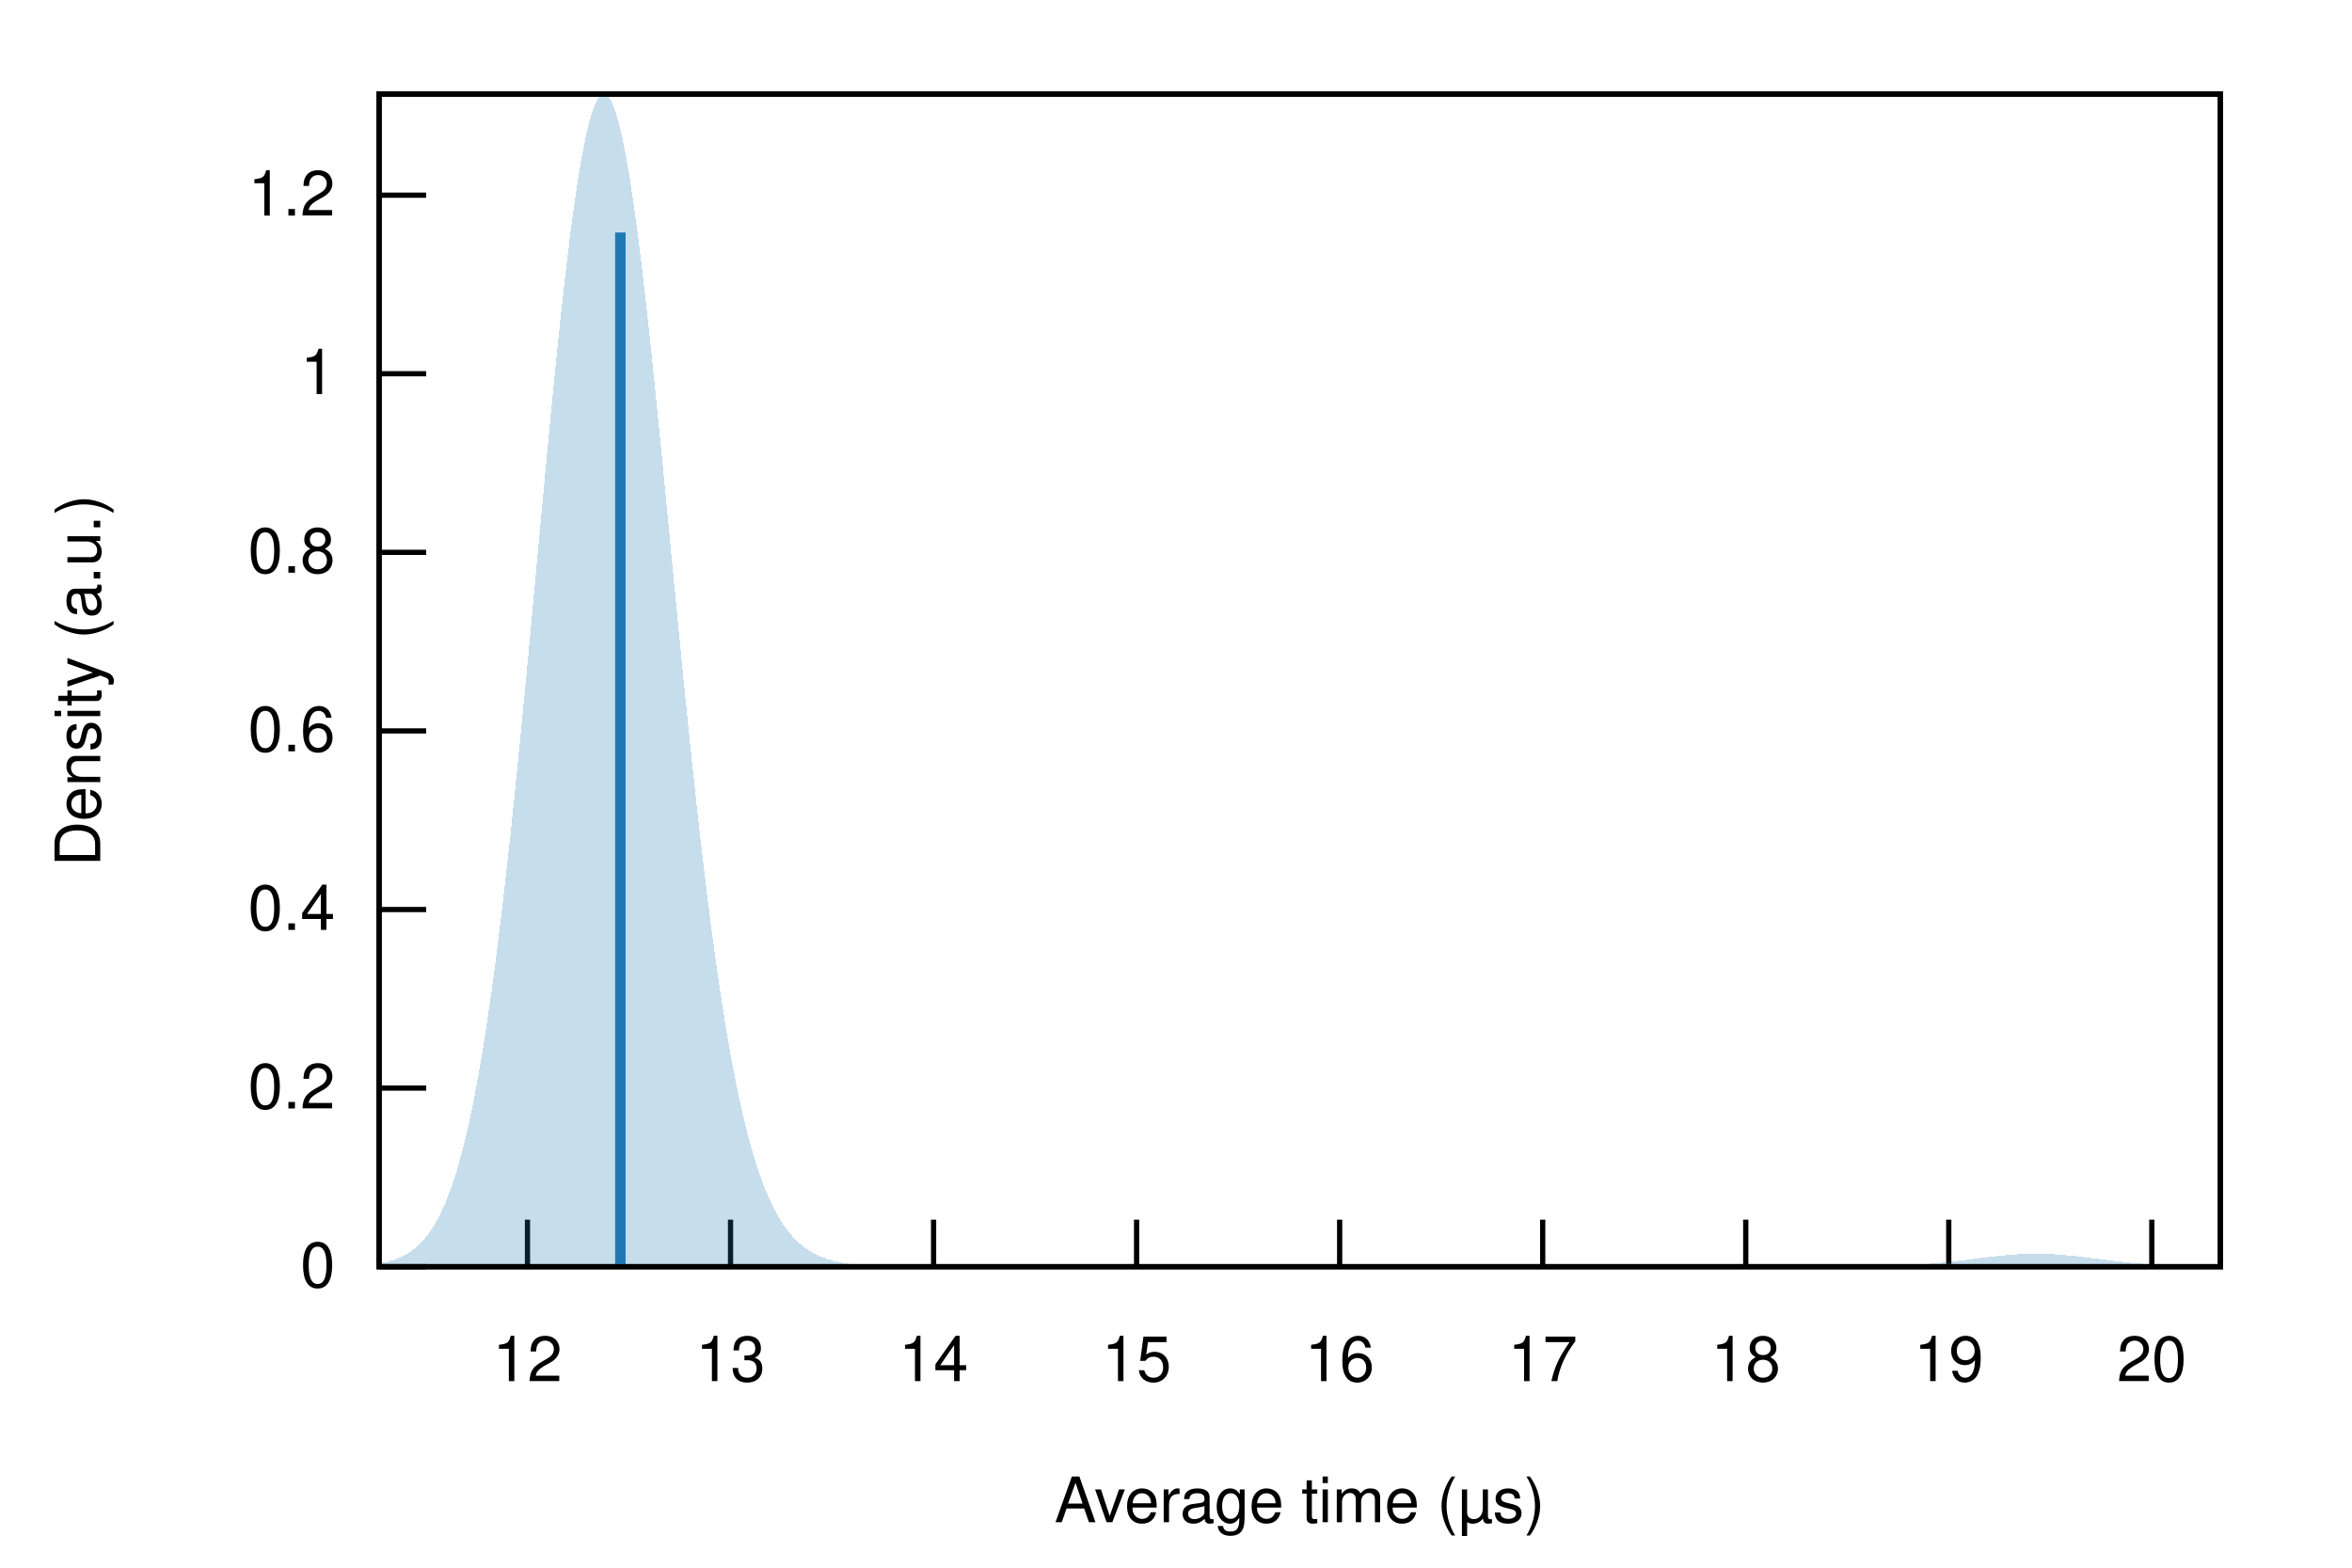
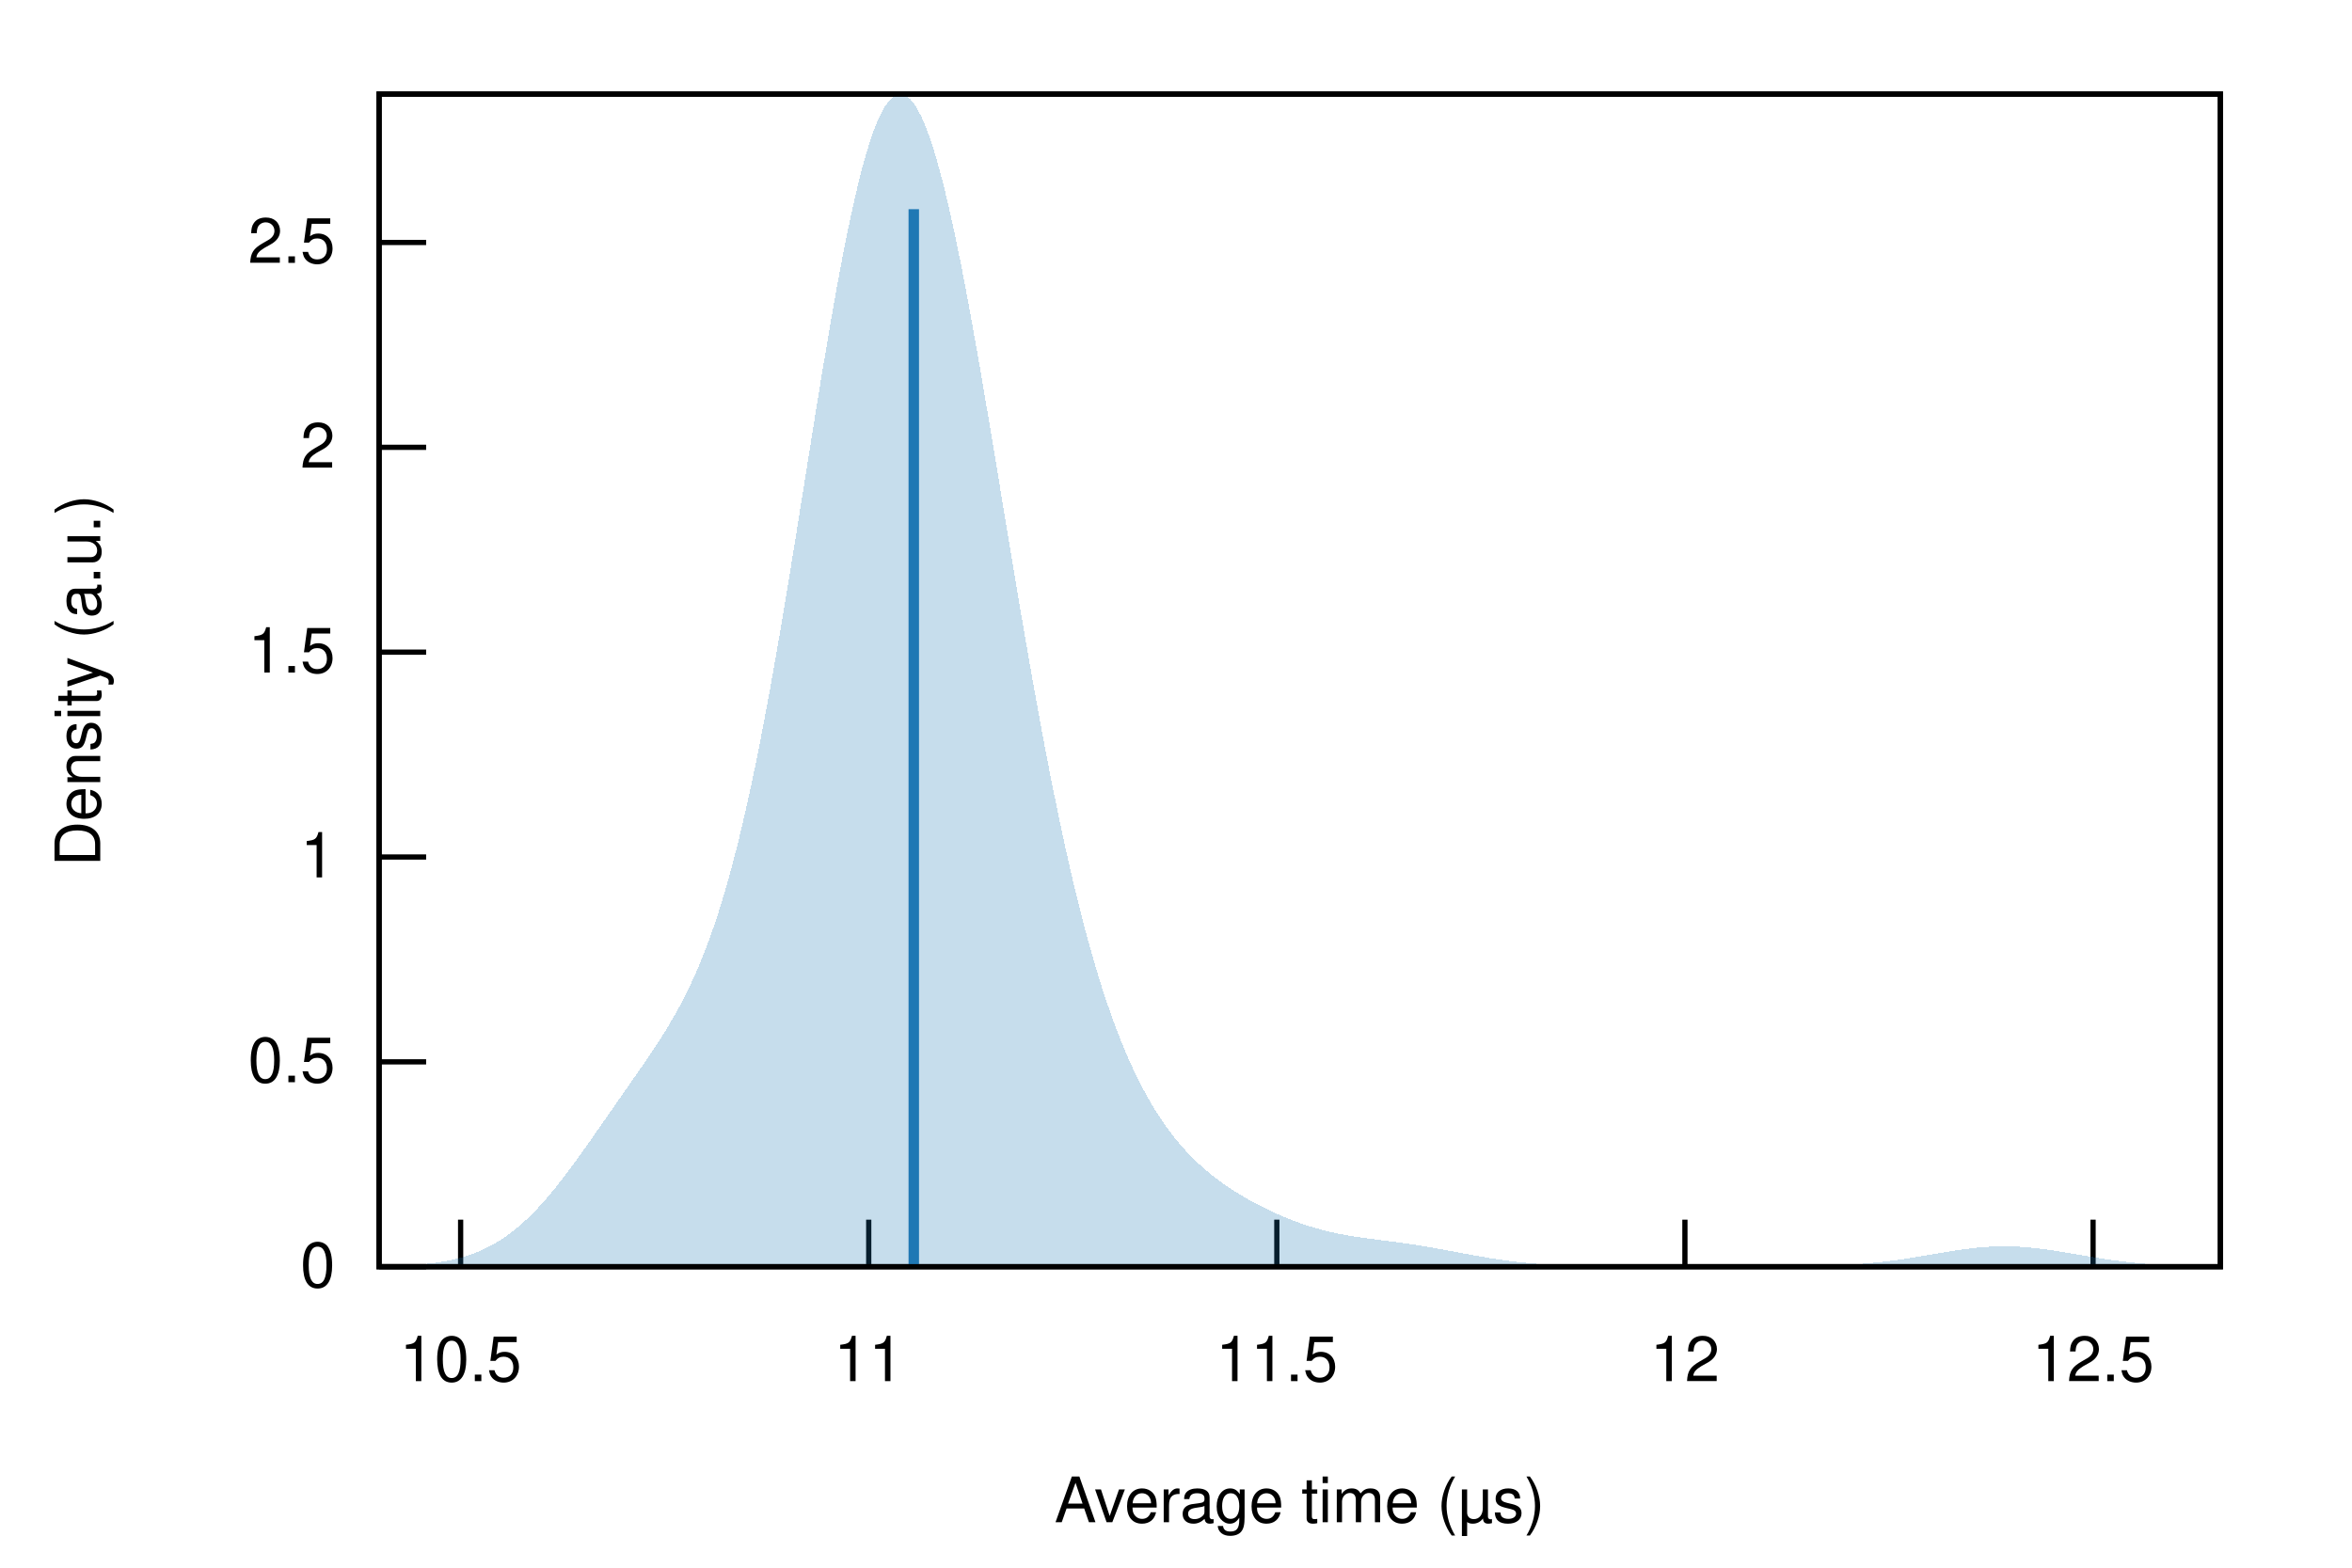
<svg xmlns="http://www.w3.org/2000/svg" xmlns:xlink="http://www.w3.org/1999/xlink" viewBox="0 0 450 300">
  <g id="gnuplot_canvas">
    <rect x="0" y="0" width="450" height="300" fill="none" />
    <defs>
      <circle id="gpDot" r="0.5" stroke-width="0.5" stroke="currentColor" />
      <path id="gpPt0" stroke-width="0.222" stroke="currentColor" d="M-1,0 h2 M0,-1 v2" />
      <path id="gpPt1" stroke-width="0.222" stroke="currentColor" d="M-1,-1 L1,1 M1,-1 L-1,1" />
      <path id="gpPt2" stroke-width="0.222" stroke="currentColor" d="M-1,0 L1,0 M0,-1 L0,1 M-1,-1 L1,1 M-1,1 L1,-1" />
      <rect id="gpPt3" stroke-width="0.222" stroke="currentColor" x="-1" y="-1" width="2" height="2" />
      <rect id="gpPt4" stroke-width="0.222" stroke="currentColor" fill="currentColor" x="-1" y="-1" width="2" height="2" />
      <circle id="gpPt5" stroke-width="0.222" stroke="currentColor" cx="0" cy="0" r="1" />
      <use xlink:href="#gpPt5" id="gpPt6" fill="currentColor" stroke="none" />
      <path id="gpPt7" stroke-width="0.222" stroke="currentColor" d="M0,-1.33 L-1.33,0.67 L1.33,0.67 z" />
      <use xlink:href="#gpPt7" id="gpPt8" fill="currentColor" stroke="none" />
      <use xlink:href="#gpPt7" id="gpPt9" stroke="currentColor" transform="rotate(180)" />
      <use xlink:href="#gpPt9" id="gpPt10" fill="currentColor" stroke="none" />
      <use xlink:href="#gpPt3" id="gpPt11" stroke="currentColor" transform="rotate(45)" />
      <use xlink:href="#gpPt11" id="gpPt12" fill="currentColor" stroke="none" />
      <path id="gpPt13" stroke-width="0.222" stroke="currentColor" d="M0,1.330 L1.265,0.411 L0.782,-1.067 L-0.782,-1.076 L-1.265,0.411 z" />
      <use xlink:href="#gpPt13" id="gpPt14" fill="currentColor" stroke="none" />
      <filter id="textbox" filterUnits="objectBoundingBox" x="0" y="0" height="1" width="1">
        <feFlood flood-color="white" flood-opacity="1" result="bgnd" />
        <feComposite in="SourceGraphic" in2="bgnd" operator="atop" />
      </filter>
      <filter id="greybox" filterUnits="objectBoundingBox" x="0" y="0" height="1" width="1">
        <feFlood flood-color="lightgrey" flood-opacity="1" result="grey" />
        <feComposite in="SourceGraphic" in2="grey" operator="atop" />
      </filter>
    </defs>
    <g fill="none" color="white" stroke="currentColor" stroke-width="1.00" stroke-linecap="butt" stroke-linejoin="miter">
</g>
    <g fill="none" color="black" stroke="currentColor" stroke-width="1.00" stroke-linecap="butt" stroke-linejoin="miter">
      <path stroke="black" d="M72.53,242.40 L81.53,242.40  " />
      <g transform="translate(64.14,246.30)" stroke="none" fill="black" font-family="Helvetica" font-size="12.00" text-anchor="end">
        <text>
          <tspan font-family="Helvetica"> 0</tspan>
        </text>
      </g>
    </g>
    <g fill="none" color="black" stroke="currentColor" stroke-width="1.00" stroke-linecap="butt" stroke-linejoin="miter">
-       <path stroke="black" d="M72.53,208.22 L81.53,208.22  " />
-       <g transform="translate(64.14,212.12)" stroke="none" fill="black" font-family="Helvetica" font-size="12.00" text-anchor="end">
+       <path stroke="black" d="M72.53,203.20 L81.53,203.20  " />
+       <g transform="translate(64.14,207.10)" stroke="none" fill="black" font-family="Helvetica" font-size="12.00" text-anchor="end">
        <text>
-           <tspan font-family="Helvetica"> 0.2</tspan>
+           <tspan font-family="Helvetica"> 0.5</tspan>
        </text>
      </g>
    </g>
    <g fill="none" color="black" stroke="currentColor" stroke-width="1.00" stroke-linecap="butt" stroke-linejoin="miter">
-       <path stroke="black" d="M72.53,174.05 L81.53,174.05  " />
-       <g transform="translate(64.14,177.95)" stroke="none" fill="black" font-family="Helvetica" font-size="12.00" text-anchor="end">
-         <text>
-           <tspan font-family="Helvetica"> 0.4</tspan>
-         </text>
-       </g>
-     </g>
-     <g fill="none" color="black" stroke="currentColor" stroke-width="1.00" stroke-linecap="butt" stroke-linejoin="miter">
-       <path stroke="black" d="M72.53,139.87 L81.53,139.87  " />
-       <g transform="translate(64.14,143.77)" stroke="none" fill="black" font-family="Helvetica" font-size="12.00" text-anchor="end">
-         <text>
-           <tspan font-family="Helvetica"> 0.6</tspan>
-         </text>
-       </g>
-     </g>
-     <g fill="none" color="black" stroke="currentColor" stroke-width="1.00" stroke-linecap="butt" stroke-linejoin="miter">
-       <path stroke="black" d="M72.53,105.70 L81.53,105.70  " />
-       <g transform="translate(64.14,109.60)" stroke="none" fill="black" font-family="Helvetica" font-size="12.00" text-anchor="end">
-         <text>
-           <tspan font-family="Helvetica"> 0.8</tspan>
-         </text>
-       </g>
-     </g>
-     <g fill="none" color="black" stroke="currentColor" stroke-width="1.00" stroke-linecap="butt" stroke-linejoin="miter">
-       <path stroke="black" d="M72.53,71.52 L81.53,71.52  " />
-       <g transform="translate(64.14,75.42)" stroke="none" fill="black" font-family="Helvetica" font-size="12.00" text-anchor="end">
+       <path stroke="black" d="M72.53,164.00 L81.53,164.00  " />
+       <g transform="translate(64.14,167.90)" stroke="none" fill="black" font-family="Helvetica" font-size="12.00" text-anchor="end">
        <text>
          <tspan font-family="Helvetica"> 1</tspan>
        </text>
      </g>
    </g>
    <g fill="none" color="black" stroke="currentColor" stroke-width="1.00" stroke-linecap="butt" stroke-linejoin="miter">
-       <path stroke="black" d="M72.53,37.35 L81.53,37.35  " />
-       <g transform="translate(64.14,41.25)" stroke="none" fill="black" font-family="Helvetica" font-size="12.00" text-anchor="end">
+       <path stroke="black" d="M72.53,124.80 L81.53,124.80  " />
+       <g transform="translate(64.14,128.70)" stroke="none" fill="black" font-family="Helvetica" font-size="12.00" text-anchor="end">
        <text>
-           <tspan font-family="Helvetica"> 1.2</tspan>
+           <tspan font-family="Helvetica"> 1.5</tspan>
        </text>
      </g>
    </g>
    <g fill="none" color="black" stroke="currentColor" stroke-width="1.00" stroke-linecap="butt" stroke-linejoin="miter">
-       <path stroke="black" d="M100.92,242.40 L100.92,233.40  " />
-       <g transform="translate(100.92,264.30)" stroke="none" fill="black" font-family="Helvetica" font-size="12.00" text-anchor="middle">
+       <path stroke="black" d="M72.53,85.60 L81.53,85.60  " />
+       <g transform="translate(64.14,89.50)" stroke="none" fill="black" font-family="Helvetica" font-size="12.00" text-anchor="end">
+         <text>
+           <tspan font-family="Helvetica"> 2</tspan>
+         </text>
+       </g>
+     </g>
+     <g fill="none" color="black" stroke="currentColor" stroke-width="1.00" stroke-linecap="butt" stroke-linejoin="miter">
+       <path stroke="black" d="M72.53,46.40 L81.53,46.40  " />
+       <g transform="translate(64.14,50.30)" stroke="none" fill="black" font-family="Helvetica" font-size="12.00" text-anchor="end">
+         <text>
+           <tspan font-family="Helvetica"> 2.5</tspan>
+         </text>
+       </g>
+     </g>
+     <g fill="none" color="black" stroke="currentColor" stroke-width="1.00" stroke-linecap="butt" stroke-linejoin="miter">
+       <path stroke="black" d="M88.13,242.40 L88.13,233.40  " />
+       <g transform="translate(88.13,264.30)" stroke="none" fill="black" font-family="Helvetica" font-size="12.00" text-anchor="middle">
+         <text>
+           <tspan font-family="Helvetica"> 10.5</tspan>
+         </text>
+       </g>
+     </g>
+     <g fill="none" color="black" stroke="currentColor" stroke-width="1.00" stroke-linecap="butt" stroke-linejoin="miter">
+       <path stroke="black" d="M166.21,242.40 L166.21,233.40  " />
+       <g transform="translate(166.21,264.30)" stroke="none" fill="black" font-family="Helvetica" font-size="12.00" text-anchor="middle">
+         <text>
+           <tspan font-family="Helvetica"> 11</tspan>
+         </text>
+       </g>
+     </g>
+     <g fill="none" color="black" stroke="currentColor" stroke-width="1.00" stroke-linecap="butt" stroke-linejoin="miter">
+       <path stroke="black" d="M244.29,242.40 L244.29,233.40  " />
+       <g transform="translate(244.29,264.30)" stroke="none" fill="black" font-family="Helvetica" font-size="12.00" text-anchor="middle">
+         <text>
+           <tspan font-family="Helvetica"> 11.5</tspan>
+         </text>
+       </g>
+     </g>
+     <g fill="none" color="black" stroke="currentColor" stroke-width="1.00" stroke-linecap="butt" stroke-linejoin="miter">
+       <path stroke="black" d="M322.37,242.40 L322.37,233.40  " />
+       <g transform="translate(322.37,264.30)" stroke="none" fill="black" font-family="Helvetica" font-size="12.00" text-anchor="middle">
        <text>
          <tspan font-family="Helvetica"> 12</tspan>
        </text>
      </g>
    </g>
    <g fill="none" color="black" stroke="currentColor" stroke-width="1.00" stroke-linecap="butt" stroke-linejoin="miter">
-       <path stroke="black" d="M139.77,242.40 L139.77,233.40  " />
-       <g transform="translate(139.77,264.30)" stroke="none" fill="black" font-family="Helvetica" font-size="12.00" text-anchor="middle">
+       <path stroke="black" d="M400.46,242.40 L400.46,233.40  " />
+       <g transform="translate(400.46,264.30)" stroke="none" fill="black" font-family="Helvetica" font-size="12.00" text-anchor="middle">
        <text>
-           <tspan font-family="Helvetica"> 13</tspan>
-         </text>
-       </g>
-     </g>
-     <g fill="none" color="black" stroke="currentColor" stroke-width="1.00" stroke-linecap="butt" stroke-linejoin="miter">
-       <path stroke="black" d="M178.62,242.40 L178.62,233.40  " />
-       <g transform="translate(178.62,264.30)" stroke="none" fill="black" font-family="Helvetica" font-size="12.00" text-anchor="middle">
-         <text>
-           <tspan font-family="Helvetica"> 14</tspan>
-         </text>
-       </g>
-     </g>
-     <g fill="none" color="black" stroke="currentColor" stroke-width="1.00" stroke-linecap="butt" stroke-linejoin="miter">
-       <path stroke="black" d="M217.46,242.40 L217.46,233.40  " />
-       <g transform="translate(217.46,264.30)" stroke="none" fill="black" font-family="Helvetica" font-size="12.00" text-anchor="middle">
-         <text>
-           <tspan font-family="Helvetica"> 15</tspan>
-         </text>
-       </g>
-     </g>
-     <g fill="none" color="black" stroke="currentColor" stroke-width="1.00" stroke-linecap="butt" stroke-linejoin="miter">
-       <path stroke="black" d="M256.31,242.40 L256.31,233.40  " />
-       <g transform="translate(256.31,264.30)" stroke="none" fill="black" font-family="Helvetica" font-size="12.00" text-anchor="middle">
-         <text>
-           <tspan font-family="Helvetica"> 16</tspan>
-         </text>
-       </g>
-     </g>
-     <g fill="none" color="black" stroke="currentColor" stroke-width="1.00" stroke-linecap="butt" stroke-linejoin="miter">
-       <path stroke="black" d="M295.16,242.40 L295.16,233.40  " />
-       <g transform="translate(295.16,264.30)" stroke="none" fill="black" font-family="Helvetica" font-size="12.00" text-anchor="middle">
-         <text>
-           <tspan font-family="Helvetica"> 17</tspan>
-         </text>
-       </g>
-     </g>
-     <g fill="none" color="black" stroke="currentColor" stroke-width="1.00" stroke-linecap="butt" stroke-linejoin="miter">
-       <path stroke="black" d="M334.01,242.40 L334.01,233.40  " />
-       <g transform="translate(334.01,264.30)" stroke="none" fill="black" font-family="Helvetica" font-size="12.00" text-anchor="middle">
-         <text>
-           <tspan font-family="Helvetica"> 18</tspan>
-         </text>
-       </g>
-     </g>
-     <g fill="none" color="black" stroke="currentColor" stroke-width="1.00" stroke-linecap="butt" stroke-linejoin="miter">
-       <path stroke="black" d="M372.85,242.40 L372.85,233.40  " />
-       <g transform="translate(372.85,264.30)" stroke="none" fill="black" font-family="Helvetica" font-size="12.00" text-anchor="middle">
-         <text>
-           <tspan font-family="Helvetica"> 19</tspan>
-         </text>
-       </g>
-     </g>
-     <g fill="none" color="black" stroke="currentColor" stroke-width="1.00" stroke-linecap="butt" stroke-linejoin="miter">
-       <path stroke="black" d="M411.70,242.40 L411.70,233.40  " />
-       <g transform="translate(411.70,264.30)" stroke="none" fill="black" font-family="Helvetica" font-size="12.00" text-anchor="middle">
-         <text>
-           <tspan font-family="Helvetica"> 20</tspan>
+           <tspan font-family="Helvetica"> 12.5</tspan>
        </text>
      </g>
    </g>
    <g fill="none" color="black" stroke="currentColor" stroke-width="1.00" stroke-linecap="butt" stroke-linejoin="miter">
</g>
    <g fill="none" color="black" stroke="currentColor" stroke-width="1.00" stroke-linecap="butt" stroke-linejoin="miter">
      <path stroke="black" d="M72.53,18.01 L72.53,242.40 L424.82,242.40 L424.82,18.01 L72.53,18.01 Z  " />
    </g>
    <g fill="none" color="black" stroke="currentColor" stroke-width="1.00" stroke-linecap="butt" stroke-linejoin="miter">
</g>
    <g id="gnuplot_plot_1">
      <g fill="none" color="black" stroke="currentColor" stroke-width="1.00" stroke-linecap="butt" stroke-linejoin="miter">
        <g stroke="none" shape-rendering="crispEdges">
-           <polygon fill="rgb( 31, 120, 180)" fill-opacity="0.25" points="72.53,241.80 73.24,241.67 73.94,241.51 74.65,241.33 75.35,241.11 76.06,240.85 76.77,240.54 77.47,240.19 78.18,239.77 78.88,239.28 79.59,238.72 80.30,238.07 81.00,237.33 81.71,236.47 82.41,235.50 83.12,234.39 83.83,233.13 84.53,231.71 85.24,230.12 85.94,228.33 86.65,226.34 87.36,224.13 88.06,221.68 88.77,218.98 89.47,216.02 90.18,212.78 90.89,209.25 91.59,205.42 92.30,201.29 93.00,196.84 93.71,192.07 94.42,186.99 95.12,181.60 95.83,175.89 96.53,169.89 97.24,163.60 97.95,157.04 98.65,150.23 99.36,143.20 100.06,135.98 100.77,128.59 101.48,121.08 102.18,113.50 102.89,105.87 103.59,98.25 104.30,90.69 105.01,83.24 105.71,75.95 106.42,68.87 107.12,62.07 107.83,55.58 108.54,49.47 109.24,43.78 109.95,38.56 110.65,33.86 111.36,29.70 112.07,26.14 112.77,23.19 113.48,20.89 114.18,19.25 114.89,18.29 115.60,18.01 116.30,18.41 117.01,19.49 117.71,21.24 118.42,23.63 119.13,26.65 119.83,30.26 120.54,34.43 121.24,39.12 121.95,44.30 122.66,49.91 123.36,55.91 124.07,62.25 124.77,68.88 125.48,75.75 126.19,82.81 126.89,90.00 127.60,97.29 128.30,104.61 129.01,111.94 129.72,119.21 130.42,126.41 131.13,133.48 131.83,140.41 132.54,147.15 133.25,153.68 133.95,159.99 134.66,166.05 135.36,171.85 136.07,177.38 136.78,182.64 137.48,187.60 138.19,192.28 138.89,196.68 139.60,200.80 140.31,204.64 141.01,208.20 141.72,211.51 142.42,214.56 143.13,217.37 143.84,219.95 144.54,222.31 145.25,224.47 145.95,226.43 146.66,228.21 147.37,229.82 148.07,231.27 148.78,232.57 149.48,233.75 150.19,234.80 150.90,235.73 151.60,236.57 152.31,237.31 153.01,237.97 153.72,238.55 154.43,239.06 155.13,239.51 155.84,239.91 156.54,240.25 157.25,240.55 157.96,240.82 158.66,241.05 159.37,241.25 160.07,241.42 160.78,241.57 161.48,241.69 162.19,241.80 162.90,241.90 163.60,241.98 164.31,242.04 165.01,242.10 165.72,242.15 166.43,242.19 167.13,242.23 167.84,242.26 168.54,242.28 169.25,242.30 169.96,242.32 170.66,242.34 171.37,242.35 172.07,242.36 172.78,242.36 173.49,242.37 174.19,242.38 174.90,242.38 175.60,242.39 176.31,242.39 177.02,242.39 177.72,242.39 178.43,242.39 179.13,242.40 179.84,242.40 180.55,242.40 181.25,242.40 181.96,242.40 182.66,242.40 183.37,242.40 184.08,242.40 184.78,242.40 185.49,242.40 186.19,242.40 186.90,242.40 187.61,242.40 188.31,242.40 189.02,242.40 189.72,242.40 190.43,242.40 191.14,242.40 191.84,242.40 192.55,242.40 193.25,242.40 193.96,242.40 194.67,242.40 195.37,242.40 196.08,242.40 196.78,242.40 197.49,242.40 198.20,242.40 198.90,242.40 199.61,242.40 200.31,242.40 201.02,242.40 201.73,242.40 202.43,242.40 203.14,242.40 203.84,242.40 204.55,242.40 205.26,242.40 205.96,242.40 206.67,242.40 207.37,242.40 208.08,242.40 208.79,242.40 209.49,242.40 210.20,242.40 210.90,242.40 211.61,242.40 212.32,242.40 213.02,242.40 213.73,242.40 214.43,242.40 215.14,242.40 215.85,242.40 216.55,242.40 217.26,242.40 217.96,242.40 218.67,242.40 219.38,242.40 220.08,242.40 220.79,242.40 221.49,242.40 222.20,242.40 222.91,242.40 223.61,242.40 224.32,242.40 225.02,242.40 225.73,242.40 226.44,242.40 227.14,242.40 227.85,242.40 228.55,242.40 229.26,242.40 229.97,242.40 230.67,242.40 231.38,242.40 232.08,242.40 232.79,242.40 233.50,242.40 234.20,242.40 234.91,242.40 235.61,242.40 236.32,242.40 237.03,242.40 237.73,242.40 238.44,242.40 239.14,242.40 239.85,242.40 240.56,242.40 241.26,242.40 241.97,242.40 242.67,242.40 243.38,242.40 244.09,242.40 244.79,242.40 245.50,242.40 246.20,242.40 246.91,242.40 247.62,242.40 248.32,242.40 249.03,242.40 249.73,242.40 250.44,242.40 251.15,242.40 251.85,242.40 252.56,242.40 253.26,242.40 253.97,242.40 254.68,242.40 255.38,242.40 256.09,242.40 256.79,242.40 257.50,242.40 258.21,242.40 258.91,242.40 259.62,242.40 260.32,242.40 261.03,242.40 261.74,242.40 262.44,242.40 263.15,242.40 263.85,242.40 264.56,242.40 265.27,242.40 265.97,242.40 266.68,242.40 267.38,242.40 268.09,242.40 268.80,242.40 269.50,242.40 270.21,242.40 270.91,242.40 271.62,242.40 272.33,242.40 273.03,242.40 273.74,242.40 274.44,242.40 275.15,242.40 275.86,242.40 276.56,242.40 277.27,242.40 277.97,242.40 278.68,242.40 279.39,242.40 280.09,242.40 280.80,242.40 281.50,242.40 282.21,242.40 282.92,242.40 283.62,242.40 284.33,242.40 285.03,242.40 285.74,242.40 286.45,242.40 287.15,242.40 287.86,242.40 288.56,242.40 289.27,242.40 289.98,242.40 290.68,242.40 291.39,242.40 292.09,242.40 292.80,242.40 293.51,242.40 294.21,242.40 294.92,242.40 295.62,242.40 296.33,242.40 297.04,242.40 297.74,242.40 298.45,242.40 299.15,242.40 299.86,242.40 300.57,242.40 301.27,242.40 301.98,242.40 302.68,242.40 303.39,242.40 304.10,242.40 304.80,242.40 305.51,242.40 306.21,242.40 306.92,242.40 307.63,242.40 308.33,242.40 309.04,242.40 309.74,242.40 310.45,242.40 311.16,242.40 311.86,242.40 312.57,242.40 313.27,242.40 313.98,242.40 314.69,242.40 315.39,242.40 316.10,242.40 316.80,242.40 317.51,242.40 318.22,242.40 318.92,242.40 319.63,242.40 320.33,242.40 321.04,242.40 321.75,242.40 322.45,242.40 323.16,242.40 323.86,242.40 324.57,242.40 325.28,242.40 325.98,242.40 326.69,242.40 327.39,242.40 328.10,242.40 328.81,242.40 329.51,242.40 330.22,242.40 330.92,242.40 331.63,242.40 332.34,242.40 333.04,242.40 333.75,242.40 334.45,242.40 335.16,242.40 335.87,242.40 336.57,242.40 337.28,242.40 337.98,242.40 338.69,242.40 339.39,242.40 340.10,242.40 340.81,242.40 341.51,242.40 342.22,242.40 342.92,242.40 343.63,242.40 344.34,242.40 345.04,242.40 345.75,242.40 346.45,242.40 347.16,242.40 347.87,242.40 348.57,242.39 349.28,242.39 349.98,242.39 350.69,242.39 351.40,242.39 352.10,242.38 352.81,242.38 353.51,242.38 354.22,242.37 354.93,242.37 355.63,242.36 356.34,242.35 357.04,242.35 357.75,242.34 358.46,242.32 359.16,242.31 359.87,242.30 360.57,242.28 361.28,242.26 361.99,242.24 362.69,242.22 363.40,242.19 364.10,242.16 364.81,242.13 365.52,242.09 366.22,242.05 366.93,242.01 367.63,241.96 368.34,241.91 369.05,241.86 369.75,241.80 370.46,241.74 371.16,241.67 371.87,241.60 372.58,241.53 373.28,241.45 373.99,241.37 374.69,241.28 375.40,241.20 376.11,241.11 376.81,241.02 377.52,240.93 378.22,240.84 378.93,240.75 379.64,240.66 380.34,240.58 381.05,240.49 381.75,240.41 382.46,240.33 383.17,240.26 383.87,240.19 384.58,240.13 385.28,240.08 385.99,240.03 386.70,239.99 387.40,239.96 388.11,239.94 388.81,239.93 389.52,239.92 390.23,239.93 390.93,239.94 391.64,239.96 392.34,239.99 393.05,240.03 393.76,240.08 394.46,240.13 395.17,240.19 395.87,240.26 396.58,240.33 397.29,240.40 397.99,240.49 398.70,240.57 399.40,240.66 400.11,240.74 400.82,240.83 401.52,240.92 402.23,241.01 402.93,241.10 403.64,241.19 404.35,241.28 405.05,241.36 405.76,241.44 406.46,241.52 407.17,241.59 407.88,241.66 408.58,241.73 409.29,241.79 409.99,241.85 410.70,241.91 411.41,241.96 412.11,242.01 412.82,242.05 413.52,242.09 414.23,242.13 414.94,242.16 415.64,242.19 416.35,242.22 417.05,242.24 417.76,242.26 418.47,242.28 419.17,242.30 419.88,242.31 420.58,242.32 421.29,242.34 422.00,242.35 422.70,242.35 423.41,242.36 424.11,242.37 424.82,242.37 424.82,242.40 424.11,242.40 423.41,242.40 422.70,242.40 422.00,242.40 421.29,242.40 420.58,242.40 419.88,242.40 419.17,242.40 418.47,242.40 417.76,242.40 417.05,242.40 416.35,242.40 415.64,242.40 414.94,242.40 414.23,242.40 413.52,242.40 412.82,242.40 412.11,242.40 411.41,242.40 410.70,242.40 409.99,242.40 409.29,242.40 408.58,242.40 407.88,242.40 407.17,242.40 406.46,242.40 405.76,242.40 405.05,242.40 404.35,242.40 403.64,242.40 402.93,242.40 402.23,242.40 401.52,242.40 400.82,242.40 400.11,242.40 399.40,242.40 398.70,242.40 397.99,242.40 397.29,242.40 396.58,242.40 395.87,242.40 395.17,242.40 394.46,242.40 393.76,242.40 393.05,242.40 392.34,242.40 391.64,242.40 390.93,242.40 390.23,242.40 389.52,242.40 388.81,242.40 388.11,242.40 387.40,242.40 386.70,242.40 385.99,242.40 385.28,242.40 384.58,242.40 383.87,242.40 383.17,242.40 382.46,242.40 381.75,242.40 381.05,242.40 380.34,242.40 379.64,242.40 378.93,242.40 378.22,242.40 377.52,242.40 376.81,242.40 376.11,242.40 375.40,242.40 374.69,242.40 373.99,242.40 373.28,242.40 372.58,242.40 371.87,242.40 371.16,242.40 370.46,242.40 369.75,242.40 369.05,242.40 368.34,242.40 367.63,242.40 366.93,242.40 366.22,242.40 365.52,242.40 364.81,242.40 364.10,242.40 363.40,242.40 362.69,242.40 361.99,242.40 361.28,242.40 360.57,242.40 359.87,242.40 359.16,242.40 358.46,242.40 357.75,242.40 357.04,242.40 356.34,242.40 355.63,242.40 354.93,242.40 354.22,242.40 353.51,242.40 352.81,242.40 352.10,242.40 351.40,242.40 350.69,242.40 349.98,242.40 349.28,242.40 348.57,242.40 347.87,242.40 347.16,242.40 346.45,242.40 345.75,242.40 345.04,242.40 344.34,242.40 343.63,242.40 342.92,242.40 342.22,242.40 341.51,242.40 340.81,242.40 340.10,242.40 339.39,242.40 338.69,242.40 337.98,242.40 337.28,242.40 336.57,242.40 335.87,242.40 335.16,242.40 334.45,242.40 333.75,242.40 333.04,242.40 332.34,242.40 331.63,242.40 330.92,242.40 330.22,242.40 329.51,242.40 328.81,242.40 328.10,242.40 327.39,242.40 326.69,242.40 325.98,242.40 325.28,242.40 324.57,242.40 323.86,242.40 323.16,242.40 322.45,242.40 321.75,242.40 321.04,242.40 320.33,242.40 319.63,242.40 318.92,242.40 318.22,242.40 317.51,242.40 316.80,242.40 316.10,242.40 315.39,242.40 314.69,242.40 313.98,242.40 313.27,242.40 312.57,242.40 311.86,242.40 311.16,242.40 310.45,242.40 309.74,242.40 309.04,242.40 308.33,242.40 307.63,242.40 306.92,242.40 306.21,242.40 305.51,242.40 304.80,242.40 304.10,242.40 303.39,242.40 302.68,242.40 301.98,242.40 301.27,242.40 300.57,242.40 299.86,242.40 299.15,242.40 298.45,242.40 297.74,242.40 297.04,242.40 296.33,242.40 295.62,242.40 294.92,242.40 294.21,242.40 293.51,242.40 292.80,242.40 292.09,242.40 291.39,242.40 290.68,242.40 289.98,242.40 289.27,242.40 288.56,242.40 287.86,242.40 287.15,242.40 286.45,242.40 285.74,242.40 285.03,242.40 284.33,242.40 283.62,242.40 282.92,242.40 282.21,242.40 281.50,242.40 280.80,242.40 280.09,242.40 279.39,242.40 278.68,242.40 277.97,242.40 277.27,242.40 276.56,242.40 275.86,242.40 275.15,242.40 274.44,242.40 273.74,242.40 273.03,242.40 272.33,242.40 271.62,242.40 270.91,242.40 270.21,242.40 269.50,242.40 268.80,242.40 268.09,242.40 267.38,242.40 266.68,242.40 265.97,242.40 265.27,242.40 264.56,242.40 263.85,242.40 263.15,242.40 262.44,242.40 261.74,242.40 261.03,242.40 260.32,242.40 259.62,242.40 258.91,242.40 258.21,242.40 257.50,242.40 256.79,242.40 256.09,242.40 255.38,242.40 254.68,242.40 253.97,242.40 253.26,242.40 252.56,242.40 251.85,242.40 251.15,242.40 250.44,242.40 249.73,242.40 249.03,242.40 248.32,242.40 247.62,242.40 246.91,242.40 246.20,242.40 245.50,242.40 244.79,242.40 244.09,242.40 243.38,242.40 242.67,242.40 241.97,242.40 241.26,242.40 240.56,242.40 239.85,242.40 239.14,242.40 238.44,242.40 237.73,242.40 237.03,242.40 236.32,242.40 235.61,242.40 234.91,242.40 234.20,242.40 233.50,242.40 232.79,242.40 232.08,242.40 231.38,242.40 230.67,242.40 229.97,242.40 229.26,242.40 228.55,242.40 227.85,242.40 227.14,242.40 226.44,242.40 225.73,242.40 225.02,242.40 224.32,242.40 223.61,242.40 222.91,242.40 222.20,242.40 221.49,242.40 220.79,242.40 220.08,242.40 219.38,242.40 218.67,242.40 217.96,242.40 217.26,242.40 216.55,242.40 215.85,242.40 215.14,242.40 214.43,242.40 213.73,242.40 213.02,242.40 212.32,242.40 211.61,242.40 210.90,242.40 210.20,242.40 209.49,242.40 208.79,242.40 208.08,242.40 207.37,242.40 206.67,242.40 205.96,242.40 205.26,242.40 204.55,242.40 203.84,242.40 203.14,242.40 202.43,242.40 201.73,242.40 201.02,242.40 200.31,242.40 199.61,242.40 198.90,242.40 198.20,242.40 197.49,242.40 196.78,242.40 196.08,242.40 195.37,242.40 194.67,242.40 193.96,242.40 193.25,242.40 192.55,242.40 191.84,242.40 191.14,242.40 190.43,242.40 189.72,242.40 189.02,242.40 188.31,242.40 187.61,242.40 186.90,242.40 186.19,242.40 185.49,242.40 184.78,242.40 184.08,242.40 183.37,242.40 182.66,242.40 181.96,242.40 181.25,242.40 180.55,242.40 179.84,242.40 179.13,242.40 178.43,242.40 177.72,242.40 177.02,242.40 176.31,242.40 175.60,242.40 174.90,242.40 174.19,242.40 173.49,242.40 172.78,242.40 172.07,242.40 171.37,242.40 170.66,242.40 169.96,242.40 169.25,242.40 168.54,242.40 167.84,242.40 167.13,242.40 166.43,242.40 165.72,242.40 165.01,242.40 164.31,242.40 163.60,242.40 162.90,242.40 162.19,242.40 161.48,242.40 160.78,242.40 160.07,242.40 159.37,242.40 158.66,242.40 157.96,242.40 157.25,242.40 156.54,242.40 155.84,242.40 155.13,242.40 154.43,242.40 153.72,242.40 153.01,242.40 152.31,242.40 151.60,242.40 150.90,242.40 150.19,242.40 149.48,242.40 148.78,242.40 148.07,242.40 147.37,242.40 146.66,242.40 145.95,242.40 145.25,242.40 144.54,242.40 143.84,242.40 143.13,242.40 142.42,242.40 141.72,242.40 141.01,242.40 140.31,242.40 139.60,242.40 138.89,242.40 138.19,242.40 137.48,242.40 136.78,242.40 136.07,242.40 135.36,242.40 134.66,242.40 133.95,242.40 133.25,242.40 132.54,242.40 131.83,242.40 131.13,242.40 130.42,242.40 129.72,242.40 129.01,242.40 128.30,242.40 127.60,242.40 126.89,242.40 126.19,242.40 125.48,242.40 124.77,242.40 124.07,242.40 123.36,242.40 122.66,242.40 121.95,242.40 121.24,242.40 120.54,242.40 119.83,242.40 119.13,242.40 118.42,242.40 117.71,242.40 117.01,242.40 116.30,242.40 115.60,242.40 114.89,242.40 114.18,242.40 113.48,242.40 112.77,242.40 112.07,242.40 111.36,242.40 110.65,242.40 109.95,242.40 109.24,242.40 108.54,242.40 107.83,242.40 107.12,242.40 106.42,242.40 105.71,242.40 105.01,242.40 104.30,242.40 103.59,242.40 102.89,242.40 102.18,242.40 101.48,242.40 100.77,242.40 100.06,242.40 99.36,242.40 98.65,242.40 97.95,242.40 97.24,242.40 96.53,242.40 95.83,242.40 95.12,242.40 94.42,242.40 93.71,242.40 93.00,242.40 92.30,242.40 91.59,242.40 90.89,242.40 90.18,242.40 89.47,242.40 88.77,242.40 88.06,242.40 87.36,242.40 86.65,242.40 85.94,242.40 85.24,242.40 84.53,242.40 83.83,242.40 83.12,242.40 82.41,242.40 81.71,242.40 81.00,242.40 80.30,242.40 79.59,242.40 78.88,242.40 78.18,242.40 77.47,242.40 76.77,242.40 76.06,242.40 75.35,242.40 74.65,242.40 73.94,242.40 73.24,242.40 72.53,242.40 " />
+           <polygon fill="rgb( 31, 120, 180)" fill-opacity="0.25" points="72.53,242.32 73.24,242.30 73.94,242.29 74.65,242.27 75.35,242.25 76.06,242.22 76.77,242.19 77.47,242.16 78.18,242.12 78.88,242.08 79.59,242.03 80.30,241.97 81.00,241.91 81.71,241.84 82.41,241.76 83.12,241.67 83.83,241.57 84.53,241.46 85.24,241.33 85.94,241.19 86.65,241.04 87.36,240.88 88.06,240.69 88.77,240.49 89.47,240.27 90.18,240.03 90.89,239.76 91.59,239.48 92.30,239.17 93.00,238.84 93.71,238.48 94.42,238.10 95.12,237.68 95.83,237.24 96.53,236.77 97.24,236.27 97.95,235.75 98.65,235.19 99.36,234.60 100.06,233.98 100.77,233.33 101.48,232.65 102.18,231.94 102.89,231.20 103.59,230.43 104.30,229.64 105.01,228.82 105.71,227.97 106.42,227.10 107.12,226.21 107.83,225.30 108.54,224.37 109.24,223.42 109.95,222.46 110.65,221.49 111.36,220.50 112.07,219.51 112.77,218.51 113.48,217.50 114.18,216.49 114.89,215.48 115.60,214.46 116.30,213.44 117.01,212.43 117.71,211.41 118.42,210.40 119.13,209.39 119.83,208.38 120.54,207.37 121.24,206.35 121.95,205.34 122.66,204.32 123.36,203.29 124.07,202.25 124.77,201.20 125.48,200.14 126.19,199.05 126.89,197.94 127.60,196.79 128.30,195.61 129.01,194.40 129.72,193.13 130.42,191.82 131.13,190.45 131.83,189.01 132.54,187.51 133.25,185.93 133.95,184.26 134.66,182.52 135.36,180.67 136.07,178.73 136.78,176.69 137.48,174.54 138.19,172.27 138.89,169.89 139.60,167.39 140.31,164.76 141.01,162.01 141.72,159.14 142.42,156.13 143.13,153.00 143.84,149.74 144.54,146.36 145.25,142.86 145.95,139.24 146.66,135.50 147.37,131.66 148.07,127.71 148.78,123.67 149.48,119.54 150.19,115.34 150.90,111.07 151.60,106.74 152.31,102.37 153.01,97.96 153.72,93.54 154.43,89.10 155.13,84.68 155.84,80.28 156.54,75.91 157.25,71.60 157.96,67.36 158.66,63.19 159.37,59.13 160.07,55.18 160.78,51.36 161.48,47.69 162.19,44.17 162.90,40.83 163.60,37.68 164.31,34.72 165.01,31.97 165.72,29.45 166.43,27.15 167.13,25.10 167.84,23.30 168.54,21.75 169.25,20.46 169.96,19.45 170.66,18.70 171.37,18.22 172.07,18.01 172.78,18.08 173.49,18.41 174.19,19.01 174.90,19.88 175.60,21.01 176.31,22.39 177.02,24.01 177.72,25.87 178.43,27.97 179.13,30.28 179.84,32.80 180.55,35.52 181.25,38.43 181.96,41.52 182.66,44.77 183.37,48.17 184.08,51.71 184.78,55.38 185.49,59.17 186.19,63.05 186.90,67.03 187.61,71.08 188.31,75.20 189.02,79.38 189.72,83.59 190.43,87.84 191.14,92.10 191.84,96.37 192.55,100.65 193.25,104.91 193.96,109.14 194.67,113.35 195.37,117.53 196.08,121.65 196.78,125.72 197.49,129.73 198.20,133.68 198.90,137.55 199.61,141.34 200.31,145.06 201.02,148.68 201.73,152.21 202.43,155.66 203.14,159.00 203.84,162.25 204.55,165.39 205.26,168.44 205.96,171.38 206.67,174.23 207.37,176.97 208.08,179.61 208.79,182.15 209.49,184.59 210.20,186.94 210.90,189.19 211.61,191.34 212.32,193.41 213.02,195.38 213.73,197.27 214.43,199.08 215.14,200.81 215.85,202.46 216.55,204.03 217.26,205.53 217.96,206.97 218.67,208.33 219.38,209.63 220.08,210.88 220.79,212.06 221.49,213.19 222.20,214.26 222.91,215.29 223.61,216.26 224.32,217.19 225.02,218.08 225.73,218.93 226.44,219.74 227.14,220.51 227.85,221.24 228.55,221.95 229.26,222.62 229.97,223.26 230.67,223.88 231.38,224.47 232.08,225.04 232.79,225.58 233.50,226.11 234.20,226.61 234.91,227.10 235.61,227.57 236.32,228.02 237.03,228.46 237.73,228.89 238.44,229.30 239.14,229.70 239.85,230.09 240.56,230.46 241.26,230.83 241.97,231.18 242.67,231.53 243.38,231.86 244.09,232.19 244.79,232.50 245.50,232.80 246.20,233.10 246.91,233.38 247.62,233.65 248.32,233.91 249.03,234.16 249.73,234.40 250.44,234.63 251.15,234.85 251.85,235.05 252.56,235.25 253.26,235.43 253.97,235.61 254.68,235.77 255.38,235.93 256.09,236.08 256.79,236.21 257.50,236.34 258.21,236.47 258.91,236.58 259.62,236.69 260.32,236.80 261.03,236.90 261.74,236.99 262.44,237.09 263.15,237.18 263.85,237.27 264.56,237.36 265.27,237.45 265.97,237.54 266.68,237.63 267.38,237.73 268.09,237.82 268.80,237.92 269.50,238.02 270.21,238.13 270.91,238.24 271.62,238.35 272.33,238.46 273.03,238.58 273.74,238.70 274.44,238.83 275.15,238.96 275.86,239.08 276.56,239.21 277.27,239.35 277.97,239.48 278.68,239.61 279.39,239.74 280.09,239.88 280.80,240.01 281.50,240.14 282.21,240.27 282.92,240.39 283.62,240.51 284.33,240.63 285.03,240.75 285.74,240.86 286.45,240.97 287.15,241.07 287.86,241.17 288.56,241.27 289.27,241.36 289.98,241.44 290.68,241.52 291.39,241.60 292.09,241.67 292.80,241.74 293.51,241.80 294.21,241.86 294.92,241.91 295.62,241.96 296.33,242.00 297.04,242.05 297.74,242.08 298.45,242.12 299.15,242.15 299.86,242.18 300.57,242.21 301.27,242.23 301.98,242.25 302.68,242.27 303.39,242.28 304.10,242.30 304.80,242.31 305.51,242.32 306.21,242.33 306.92,242.34 307.63,242.35 308.33,242.36 309.04,242.36 309.74,242.37 310.45,242.37 311.16,242.38 311.86,242.38 312.57,242.38 313.27,242.39 313.98,242.39 314.69,242.39 315.39,242.39 316.10,242.39 316.80,242.39 317.51,242.40 318.22,242.40 318.92,242.40 319.63,242.40 320.33,242.40 321.04,242.40 321.75,242.40 322.45,242.40 323.16,242.40 323.86,242.40 324.57,242.40 325.28,242.40 325.98,242.40 326.69,242.40 327.39,242.40 328.10,242.40 328.81,242.40 329.51,242.40 330.22,242.40 330.92,242.40 331.63,242.40 332.34,242.40 333.04,242.40 333.75,242.39 334.45,242.39 335.16,242.39 335.87,242.39 336.57,242.39 337.28,242.39 337.98,242.38 338.69,242.38 339.39,242.38 340.10,242.37 340.81,242.37 341.51,242.36 342.22,242.36 342.92,242.35 343.63,242.34 344.34,242.33 345.04,242.32 345.75,242.31 346.45,242.29 347.16,242.28 347.87,242.26 348.57,242.24 349.28,242.22 349.98,242.20 350.69,242.17 351.40,242.14 352.10,242.11 352.81,242.07 353.51,242.03 354.22,241.99 354.93,241.95 355.63,241.90 356.34,241.84 357.04,241.78 357.75,241.72 358.46,241.65 359.16,241.58 359.87,241.50 360.57,241.42 361.28,241.34 361.99,241.25 362.69,241.15 363.40,241.05 364.10,240.95 364.81,240.85 365.52,240.74 366.22,240.62 366.93,240.51 367.63,240.39 368.34,240.27 369.05,240.15 369.75,240.03 370.46,239.91 371.16,239.79 371.87,239.67 372.58,239.55 373.28,239.44 373.99,239.33 374.69,239.22 375.40,239.12 376.11,239.02 376.81,238.93 377.52,238.85 378.22,238.77 378.93,238.71 379.64,238.65 380.34,238.60 381.05,238.56 381.75,238.53 382.46,238.51 383.17,238.50 383.87,238.50 384.58,238.51 385.28,238.53 385.99,238.56 386.70,238.60 387.40,238.65 388.11,238.71 388.81,238.78 389.52,238.86 390.23,238.94 390.93,239.03 391.64,239.13 392.34,239.23 393.05,239.33 393.76,239.44 394.46,239.56 395.17,239.68 395.87,239.80 396.58,239.92 397.29,240.04 397.99,240.16 398.70,240.28 399.40,240.40 400.11,240.52 400.82,240.63 401.52,240.74 402.23,240.85 402.93,240.96 403.64,241.06 404.35,241.16 405.05,241.25 405.76,241.34 406.46,241.43 407.17,241.51 407.88,241.59 408.58,241.66 409.29,241.72 409.99,241.79 410.70,241.85 411.41,241.90 412.11,241.95 412.82,242.00 413.52,242.04 414.23,242.08 414.94,242.11 415.64,242.14 416.35,242.17 417.05,242.20 417.76,242.22 418.47,242.24 419.17,242.26 419.88,242.28 420.58,242.30 421.29,242.31 422.00,242.32 422.70,242.33 423.41,242.34 424.11,242.35 424.82,242.36 424.82,242.40 424.11,242.40 423.41,242.40 422.70,242.40 422.00,242.40 421.29,242.40 420.58,242.40 419.88,242.40 419.17,242.40 418.47,242.40 417.76,242.40 417.05,242.40 416.35,242.40 415.64,242.40 414.94,242.40 414.23,242.40 413.52,242.40 412.82,242.40 412.11,242.40 411.41,242.40 410.70,242.40 409.99,242.40 409.29,242.40 408.58,242.40 407.88,242.40 407.17,242.40 406.46,242.40 405.76,242.40 405.05,242.40 404.35,242.40 403.64,242.40 402.93,242.40 402.23,242.40 401.52,242.40 400.82,242.40 400.11,242.40 399.40,242.40 398.70,242.40 397.99,242.40 397.29,242.40 396.58,242.40 395.87,242.40 395.17,242.40 394.46,242.40 393.76,242.40 393.05,242.40 392.34,242.40 391.64,242.40 390.93,242.40 390.23,242.40 389.52,242.40 388.81,242.40 388.11,242.40 387.40,242.40 386.70,242.40 385.99,242.40 385.28,242.40 384.58,242.40 383.87,242.40 383.17,242.40 382.46,242.40 381.75,242.40 381.05,242.40 380.34,242.40 379.64,242.40 378.93,242.40 378.22,242.40 377.52,242.40 376.81,242.40 376.11,242.40 375.40,242.40 374.69,242.40 373.99,242.40 373.28,242.40 372.58,242.40 371.87,242.40 371.16,242.40 370.46,242.40 369.75,242.40 369.05,242.40 368.34,242.40 367.63,242.40 366.93,242.40 366.22,242.40 365.52,242.40 364.81,242.40 364.10,242.40 363.40,242.40 362.69,242.40 361.99,242.40 361.28,242.40 360.57,242.40 359.87,242.40 359.16,242.40 358.46,242.40 357.75,242.40 357.04,242.40 356.34,242.40 355.63,242.40 354.93,242.40 354.22,242.40 353.51,242.40 352.81,242.40 352.10,242.40 351.40,242.40 350.69,242.40 349.98,242.40 349.28,242.40 348.57,242.40 347.87,242.40 347.16,242.40 346.45,242.40 345.75,242.40 345.04,242.40 344.34,242.40 343.63,242.40 342.92,242.40 342.22,242.40 341.51,242.40 340.81,242.40 340.10,242.40 339.39,242.40 338.69,242.40 337.98,242.40 337.28,242.40 336.57,242.40 335.87,242.40 335.16,242.40 334.45,242.40 333.75,242.40 333.04,242.40 332.34,242.40 331.63,242.40 330.92,242.40 330.22,242.40 329.51,242.40 328.81,242.40 328.10,242.40 327.39,242.40 326.69,242.40 325.98,242.40 325.28,242.40 324.57,242.40 323.86,242.40 323.16,242.40 322.45,242.40 321.75,242.40 321.04,242.40 320.33,242.40 319.63,242.40 318.92,242.40 318.22,242.40 317.51,242.40 316.80,242.40 316.10,242.40 315.39,242.40 314.69,242.40 313.98,242.40 313.27,242.40 312.57,242.40 311.86,242.40 311.16,242.40 310.45,242.40 309.74,242.40 309.04,242.40 308.33,242.40 307.63,242.40 306.92,242.40 306.21,242.40 305.51,242.40 304.80,242.40 304.10,242.40 303.39,242.40 302.68,242.40 301.98,242.40 301.27,242.40 300.57,242.40 299.86,242.40 299.15,242.40 298.45,242.40 297.74,242.40 297.04,242.40 296.33,242.40 295.62,242.40 294.92,242.40 294.21,242.40 293.51,242.40 292.80,242.40 292.09,242.40 291.39,242.40 290.68,242.40 289.98,242.40 289.27,242.40 288.56,242.40 287.86,242.40 287.15,242.40 286.45,242.40 285.74,242.40 285.03,242.40 284.33,242.40 283.62,242.40 282.92,242.40 282.21,242.40 281.50,242.40 280.80,242.40 280.09,242.40 279.39,242.40 278.68,242.40 277.97,242.40 277.27,242.40 276.56,242.40 275.86,242.40 275.15,242.40 274.44,242.40 273.74,242.40 273.03,242.40 272.33,242.40 271.62,242.40 270.91,242.40 270.21,242.40 269.50,242.40 268.80,242.40 268.09,242.40 267.38,242.40 266.68,242.40 265.97,242.40 265.27,242.40 264.56,242.40 263.85,242.40 263.15,242.40 262.44,242.40 261.74,242.40 261.03,242.40 260.32,242.40 259.62,242.40 258.91,242.40 258.21,242.40 257.50,242.40 256.79,242.40 256.09,242.40 255.38,242.40 254.68,242.40 253.97,242.40 253.26,242.40 252.56,242.40 251.85,242.40 251.15,242.40 250.44,242.40 249.73,242.40 249.03,242.40 248.32,242.40 247.62,242.40 246.91,242.40 246.20,242.40 245.50,242.40 244.79,242.40 244.09,242.40 243.38,242.40 242.67,242.40 241.97,242.40 241.26,242.40 240.56,242.40 239.85,242.40 239.14,242.40 238.44,242.40 237.73,242.40 237.03,242.40 236.32,242.40 235.61,242.40 234.91,242.40 234.20,242.40 233.50,242.40 232.79,242.40 232.08,242.40 231.38,242.40 230.67,242.40 229.97,242.40 229.26,242.40 228.55,242.40 227.85,242.40 227.14,242.40 226.44,242.40 225.73,242.40 225.02,242.40 224.32,242.40 223.61,242.40 222.91,242.40 222.20,242.40 221.49,242.40 220.79,242.40 220.08,242.40 219.38,242.40 218.67,242.40 217.96,242.40 217.26,242.40 216.55,242.40 215.85,242.40 215.14,242.40 214.43,242.40 213.73,242.40 213.02,242.40 212.32,242.40 211.61,242.40 210.90,242.40 210.20,242.40 209.49,242.40 208.79,242.40 208.08,242.40 207.37,242.40 206.67,242.40 205.96,242.40 205.26,242.40 204.55,242.40 203.84,242.40 203.14,242.40 202.43,242.40 201.73,242.40 201.02,242.40 200.31,242.40 199.61,242.40 198.90,242.40 198.20,242.40 197.49,242.40 196.78,242.40 196.08,242.40 195.37,242.40 194.67,242.40 193.96,242.40 193.25,242.40 192.55,242.40 191.84,242.40 191.14,242.40 190.43,242.40 189.72,242.40 189.02,242.40 188.31,242.40 187.61,242.40 186.90,242.40 186.19,242.40 185.49,242.40 184.78,242.40 184.08,242.40 183.37,242.40 182.66,242.40 181.96,242.40 181.25,242.40 180.55,242.40 179.84,242.40 179.13,242.40 178.43,242.40 177.72,242.40 177.02,242.40 176.31,242.40 175.60,242.40 174.90,242.40 174.19,242.40 173.49,242.40 172.78,242.40 172.07,242.40 171.37,242.40 170.66,242.40 169.96,242.40 169.25,242.40 168.54,242.40 167.84,242.40 167.13,242.40 166.43,242.40 165.72,242.40 165.01,242.40 164.31,242.40 163.60,242.40 162.90,242.40 162.19,242.40 161.48,242.40 160.78,242.40 160.07,242.40 159.37,242.40 158.66,242.40 157.96,242.40 157.25,242.40 156.54,242.40 155.84,242.40 155.13,242.40 154.43,242.40 153.72,242.40 153.01,242.40 152.31,242.40 151.60,242.40 150.90,242.40 150.19,242.40 149.48,242.40 148.78,242.40 148.07,242.40 147.37,242.40 146.66,242.40 145.95,242.40 145.25,242.40 144.54,242.40 143.84,242.40 143.13,242.40 142.42,242.40 141.72,242.40 141.01,242.40 140.31,242.40 139.60,242.40 138.89,242.40 138.19,242.40 137.48,242.40 136.78,242.40 136.07,242.40 135.36,242.40 134.66,242.40 133.95,242.40 133.25,242.40 132.54,242.40 131.83,242.40 131.13,242.40 130.42,242.40 129.72,242.40 129.01,242.40 128.30,242.40 127.60,242.40 126.89,242.40 126.19,242.40 125.48,242.40 124.77,242.40 124.07,242.40 123.36,242.40 122.66,242.40 121.95,242.40 121.24,242.40 120.54,242.40 119.83,242.40 119.13,242.40 118.42,242.40 117.71,242.40 117.01,242.40 116.30,242.40 115.60,242.40 114.89,242.40 114.18,242.40 113.48,242.40 112.77,242.40 112.07,242.40 111.36,242.40 110.65,242.40 109.95,242.40 109.24,242.40 108.54,242.40 107.83,242.40 107.12,242.40 106.42,242.40 105.71,242.40 105.01,242.40 104.30,242.40 103.59,242.40 102.89,242.40 102.18,242.40 101.48,242.40 100.77,242.40 100.06,242.40 99.36,242.40 98.65,242.40 97.95,242.40 97.24,242.40 96.53,242.40 95.83,242.40 95.12,242.40 94.42,242.40 93.71,242.40 93.00,242.40 92.30,242.40 91.59,242.40 90.89,242.40 90.18,242.40 89.47,242.40 88.77,242.40 88.06,242.40 87.36,242.40 86.65,242.40 85.94,242.40 85.24,242.40 84.53,242.40 83.83,242.40 83.12,242.40 82.41,242.40 81.71,242.40 81.00,242.40 80.30,242.40 79.59,242.40 78.88,242.40 78.18,242.40 77.47,242.40 76.77,242.40 76.06,242.40 75.35,242.40 74.65,242.40 73.94,242.40 73.24,242.40 72.53,242.40 " />
        </g>
      </g>
    </g>
    <g id="gnuplot_plot_2">
      <g fill="none" color="white" stroke="rgb( 31, 120, 180)" stroke-width="2.00" stroke-linecap="butt" stroke-linejoin="miter">
</g>
      <g fill="none" color="black" stroke="currentColor" stroke-width="2.00" stroke-linecap="butt" stroke-linejoin="miter">
-         <path stroke="rgb( 31, 120, 180)" d="M118.69,242.40 L118.69,44.49  " />
+         <path stroke="rgb( 31, 120, 180)" d="M174.83,242.40 L174.83,40.03  " />
      </g>
    </g>
    <g fill="none" color="black" stroke="currentColor" stroke-width="2.00" stroke-linecap="butt" stroke-linejoin="miter">
</g>
    <g fill="none" color="black" stroke="black" stroke-width="1.00" stroke-linecap="butt" stroke-linejoin="miter">
</g>
    <g fill="none" color="black" stroke="currentColor" stroke-width="1.00" stroke-linecap="butt" stroke-linejoin="miter">
      <path stroke="black" d="M72.53,18.01 L72.53,242.40 L424.82,242.40 L424.82,18.01 L72.53,18.01 Z  " />
      <g transform="translate(19.18,130.21) rotate(270.00)" stroke="none" fill="black" font-family="Helvetica" font-size="12.00" text-anchor="middle">
        <text>
          <tspan font-family="Helvetica">Density (a.u.)</tspan>
        </text>
      </g>
    </g>
    <g fill="none" color="black" stroke="currentColor" stroke-width="1.00" stroke-linecap="butt" stroke-linejoin="miter">
      <g transform="translate(248.67,291.30)" stroke="none" fill="black" font-family="Helvetica" font-size="12.00" text-anchor="middle">
        <text>
          <tspan font-family="Helvetica">Average time (µs)</tspan>
        </text>
      </g>
    </g>
    <g fill="none" color="black" stroke="currentColor" stroke-width="1.00" stroke-linecap="butt" stroke-linejoin="miter">
</g>
    <g fill="none" color="black" stroke="currentColor" stroke-width="1.00" stroke-linecap="butt" stroke-linejoin="miter">
</g>
  </g>
</svg>
